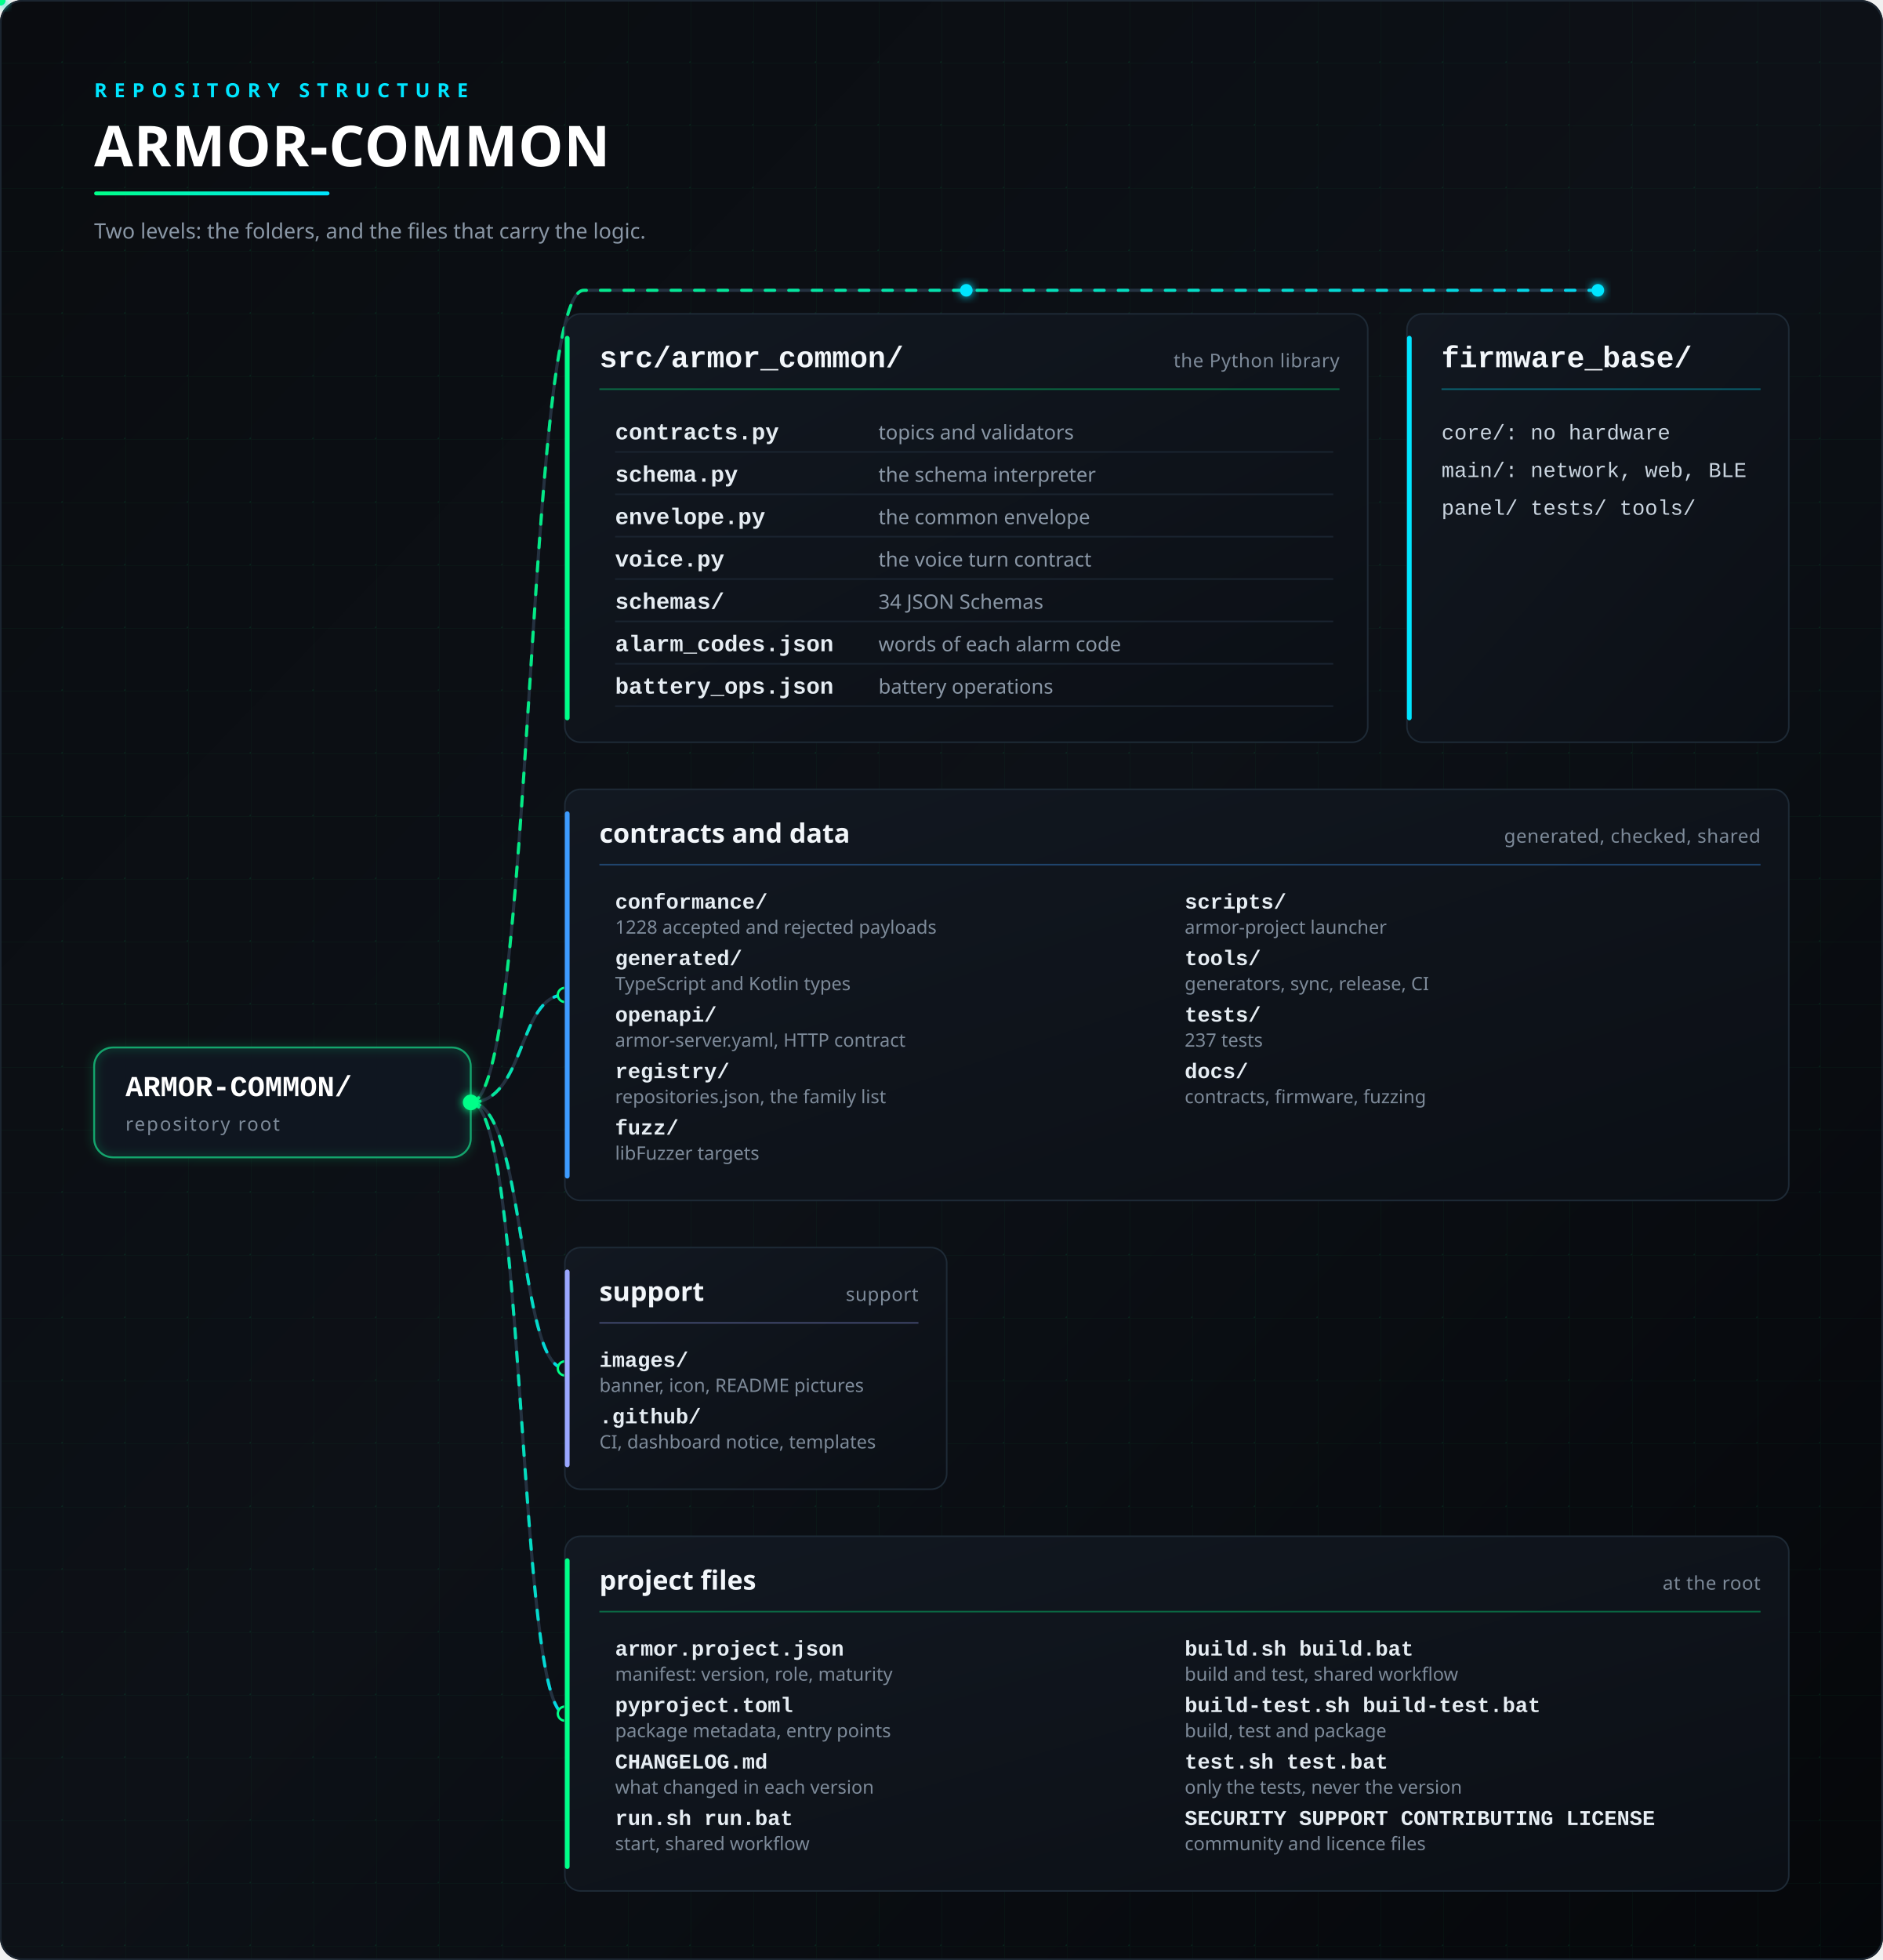
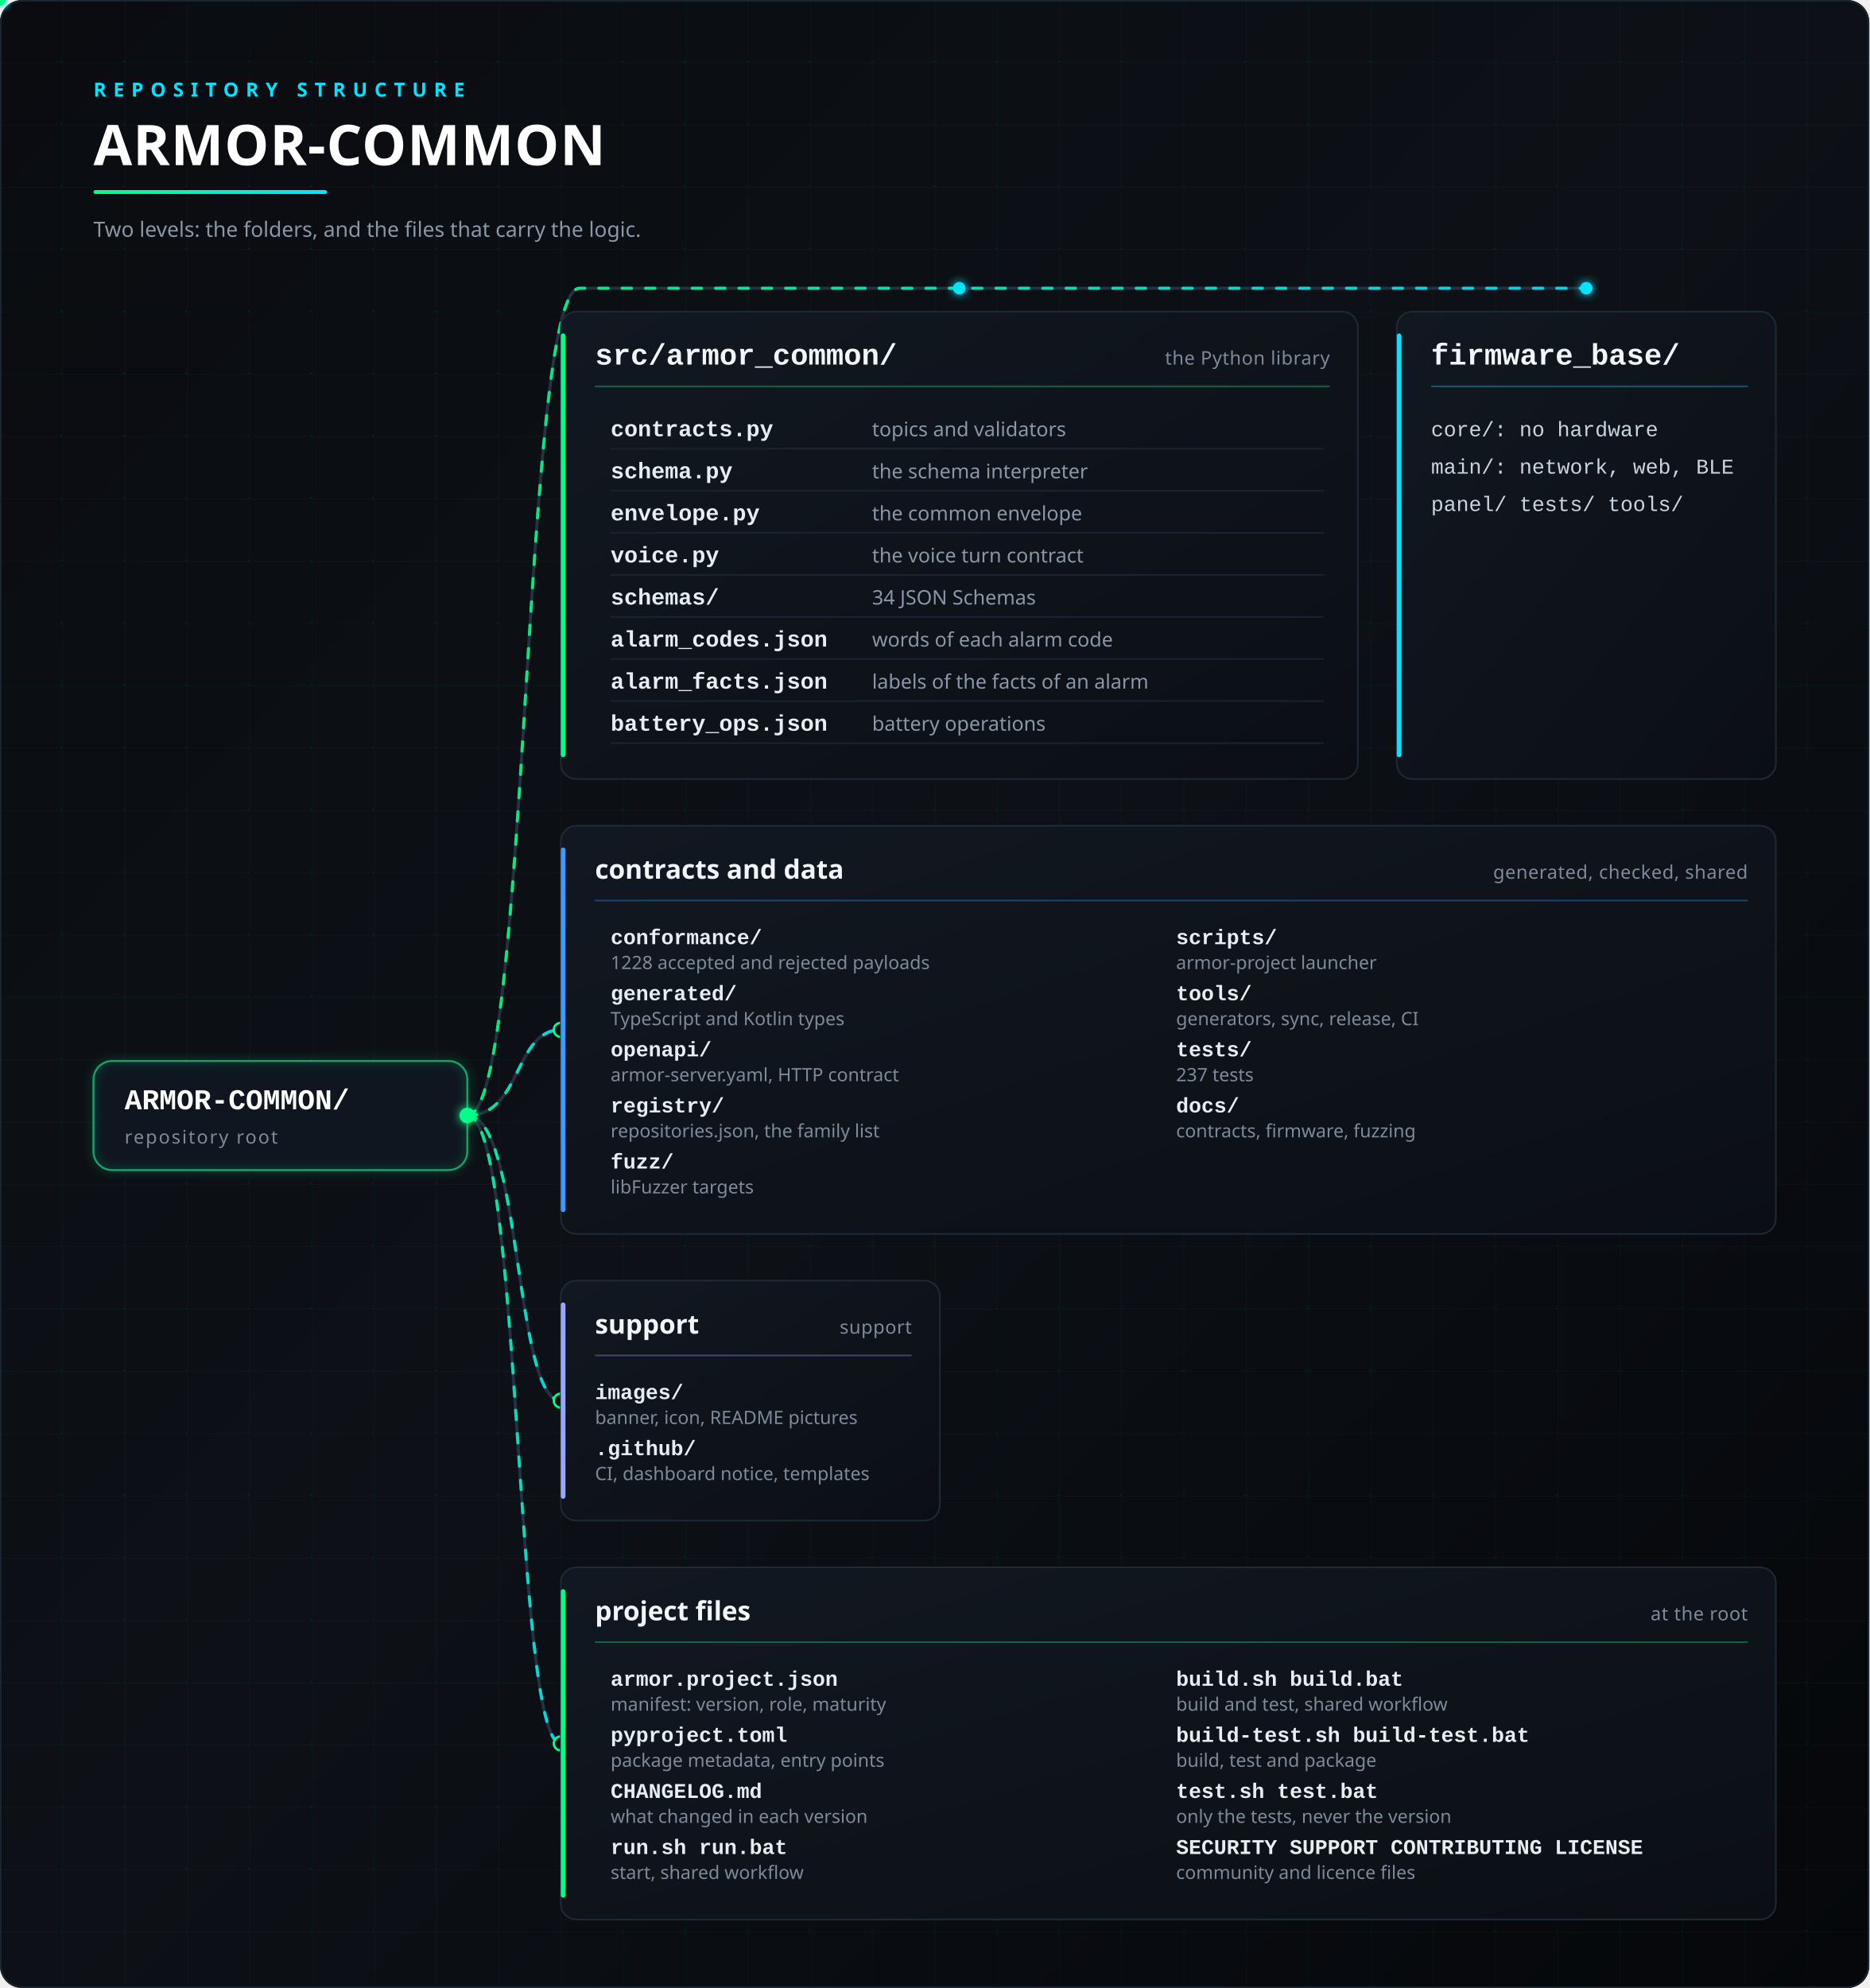
- <svg xmlns="http://www.w3.org/2000/svg" viewBox="0 0 1200 1249" width="100%" role="img" aria-labelledby="t d">
+ <svg xmlns="http://www.w3.org/2000/svg" viewBox="0 0 1200 1276" width="100%" role="img" aria-labelledby="t d">
  <defs>
    <linearGradient id="bg" x1="0" y1="0" x2="1" y2="1">
      <stop offset="0" stop-color="#0A0C10" />
      <stop offset="0.5" stop-color="#0D1117" />
      <stop offset="1" stop-color="#05070A" />
    </linearGradient>
    <linearGradient id="card" x1="0" y1="0" x2="1" y2="1">
      <stop offset="0" stop-color="#121821" />
      <stop offset="1" stop-color="#0B0F15" />
    </linearGradient>
    <linearGradient id="line" x1="0" y1="0" x2="1" y2="0">
      <stop offset="0" stop-color="#00FF88" />
      <stop offset="1" stop-color="#00E5FF" />
    </linearGradient>
    <filter id="glow" x="-50%" y="-50%" width="200%" height="200%">
      <feGaussianBlur stdDeviation="3" result="b" />
      <feMerge>
        <feMergeNode in="b" />
        <feMergeNode in="SourceGraphic" />
      </feMerge>
    </filter>
    <pattern id="grid" width="40" height="40" patternUnits="userSpaceOnUse">
      <path d="M40 0H0V40" fill="none" stroke="#00FF88" stroke-opacity="0.035" />
      <circle cx="40" cy="40" r="1" fill="#00FF88" fill-opacity="0.09" />
    </pattern>
  </defs>
-   <rect width="1200" height="1249" rx="14" fill="url(#bg)" />
-   <rect width="1200" height="1249" rx="14" fill="url(#grid)" />
-   <rect x="0.5" y="0.5" width="1199" height="1248" rx="14" fill="none" stroke="#1B2530" />
+   <rect width="1200" height="1276" rx="14" fill="url(#bg)" />
+   <rect width="1200" height="1276" rx="14" fill="url(#grid)" />
+   <rect x="0.5" y="0.5" width="1199" height="1275" rx="14" fill="none" stroke="#1B2530" />
  <text x="60" y="62" font-family="'Segoe UI','Noto Sans','Noto Sans CJK SC','Microsoft YaHei','Yu Gothic','Helvetica Neue',Helvetica,Arial,sans-serif" font-size="12.5" font-weight="600" fill="#00E5FF" text-anchor="start" letter-spacing="4.5">REPOSITORY STRUCTURE</text>
  <text x="60" y="106" font-family="'Segoe UI','Noto Sans','Noto Sans CJK SC','Microsoft YaHei','Yu Gothic','Helvetica Neue',Helvetica,Arial,sans-serif" font-size="36" font-weight="700" fill="#FFFFFF" text-anchor="start" letter-spacing="0.5">ARMOR-COMMON</text>
  <rect x="60" y="122" width="150" height="2.5" rx="1.25" fill="url(#line)">
    <animate attributeName="width" values="40;150;150" keyTimes="0;0.4;1" dur="3s" repeatCount="indefinite" />
  </rect>
  <text x="60" y="152" font-family="'Segoe UI','Noto Sans','Noto Sans CJK SC','Microsoft YaHei','Yu Gothic','Helvetica Neue',Helvetica,Arial,sans-serif" font-size="13.5" font-weight="400" fill="#8A97A6" text-anchor="start">Two levels: the folders, and the files that carry the logic.</text>
-   <path id="c0" d="M300,702.5 C340,702.5 335,185 372,185 H1018.33" fill="none" stroke="#243140" stroke-width="2" />
-   <path d="M300,702.5 C340,702.5 335,185 372,185 H1018.33" fill="none" stroke="url(#line)" stroke-width="2" stroke-linecap="round" stroke-dasharray="6 9" opacity="0.9">
+   <path id="c0" d="M300,716 C340,716 335,185 372,185 H1018.33" fill="none" stroke="#243140" stroke-width="2" />
+   <path d="M300,716 C340,716 335,185 372,185 H1018.33" fill="none" stroke="url(#line)" stroke-width="2" stroke-linecap="round" stroke-dasharray="6 9" opacity="0.9">
    <animate attributeName="stroke-dashoffset" from="0" to="-30" dur="1.6s" repeatCount="indefinite" />
  </path>
  <path d="M615.833,185 V200" stroke="url(#line)" stroke-width="2" fill="none" />
  <circle cx="615.833" cy="185" r="4" fill="#00E5FF" filter="url(#glow)" />
  <path d="M1018.33,185 V200" stroke="url(#line)" stroke-width="2" fill="none" />
  <circle cx="1018.33" cy="185" r="4" fill="#00E5FF" filter="url(#glow)" />
-   <path id="c1" d="M300,702.5 C335,702.5 330,634 360,634" fill="none" stroke="#243140" stroke-width="2" />
-   <path d="M300,702.5 C335,702.5 330,634 360,634" fill="none" stroke="url(#line)" stroke-width="2" stroke-linecap="round" stroke-dasharray="6 9" opacity="0.9">
+   <path id="c1" d="M300,716 C335,716 330,661 360,661" fill="none" stroke="#243140" stroke-width="2" />
+   <path d="M300,716 C335,716 330,661 360,661" fill="none" stroke="url(#line)" stroke-width="2" stroke-linecap="round" stroke-dasharray="6 9" opacity="0.9">
    <animate attributeName="stroke-dashoffset" from="0" to="-30" dur="1.6s" repeatCount="indefinite" />
  </path>
-   <circle cx="360" cy="634" r="4.5" fill="#0D1117" stroke="#00FF88" stroke-width="1.5" />
-   <path id="c2" d="M300,702.5 C335,702.5 330,872 360,872" fill="none" stroke="#243140" stroke-width="2" />
-   <path d="M300,702.5 C335,702.5 330,872 360,872" fill="none" stroke="url(#line)" stroke-width="2" stroke-linecap="round" stroke-dasharray="6 9" opacity="0.9">
+   <circle cx="360" cy="661" r="4.5" fill="#0D1117" stroke="#00FF88" stroke-width="1.5" />
+   <path id="c2" d="M300,716 C335,716 330,899 360,899" fill="none" stroke="#243140" stroke-width="2" />
+   <path d="M300,716 C335,716 330,899 360,899" fill="none" stroke="url(#line)" stroke-width="2" stroke-linecap="round" stroke-dasharray="6 9" opacity="0.9">
    <animate attributeName="stroke-dashoffset" from="0" to="-30" dur="1.6s" repeatCount="indefinite" />
  </path>
-   <circle cx="360" cy="872" r="4.5" fill="#0D1117" stroke="#00FF88" stroke-width="1.5" />
-   <path id="c3" d="M300,702.5 C335,702.5 330,1092 360,1092" fill="none" stroke="#243140" stroke-width="2" />
-   <path d="M300,702.5 C335,702.5 330,1092 360,1092" fill="none" stroke="url(#line)" stroke-width="2" stroke-linecap="round" stroke-dasharray="6 9" opacity="0.9">
+   <circle cx="360" cy="899" r="4.5" fill="#0D1117" stroke="#00FF88" stroke-width="1.5" />
+   <path id="c3" d="M300,716 C335,716 330,1119 360,1119" fill="none" stroke="#243140" stroke-width="2" />
+   <path d="M300,716 C335,716 330,1119 360,1119" fill="none" stroke="url(#line)" stroke-width="2" stroke-linecap="round" stroke-dasharray="6 9" opacity="0.9">
    <animate attributeName="stroke-dashoffset" from="0" to="-30" dur="1.6s" repeatCount="indefinite" />
  </path>
-   <circle cx="360" cy="1092" r="4.5" fill="#0D1117" stroke="#00FF88" stroke-width="1.5" />
+   <circle cx="360" cy="1119" r="4.5" fill="#0D1117" stroke="#00FF88" stroke-width="1.5" />
  <circle r="3.5" fill="#00FF88" filter="url(#glow)">
    <animateMotion dur="3.4s" repeatCount="indefinite">
      <mpath href="#c0" />
    </animateMotion>
  </circle>
  <circle r="3.5" fill="#00E5FF" filter="url(#glow)">
    <animateMotion dur="4.2s" repeatCount="indefinite">
      <mpath href="#c1" />
    </animateMotion>
  </circle>
  <circle r="3.5" fill="#3D9BFF" filter="url(#glow)">
    <animateMotion dur="5.0s" repeatCount="indefinite">
      <mpath href="#c2" />
    </animateMotion>
  </circle>
  <circle r="3.5" fill="#00FF88" filter="url(#glow)">
    <animateMotion dur="5.8s" repeatCount="indefinite">
      <mpath href="#c3" />
    </animateMotion>
  </circle>
-   <rect x="60" y="667.5" width="240" height="70" rx="12" fill="#0F1620" stroke="#2A3A4C" stroke-width="1.2" />
-   <rect x="60" y="667.5" width="240" height="70" rx="12" fill="none" stroke="#00FF88" stroke-opacity="0.5" stroke-width="1.2" filter="url(#glow)">
+   <rect x="60" y="681" width="240" height="70" rx="12" fill="#0F1620" stroke="#2A3A4C" stroke-width="1.2" />
+   <rect x="60" y="681" width="240" height="70" rx="12" fill="none" stroke="#00FF88" stroke-opacity="0.5" stroke-width="1.2" filter="url(#glow)">
    <animate attributeName="stroke-opacity" values="0.15;0.6;0.15" dur="3.6s" repeatCount="indefinite" />
  </rect>
-   <text x="80" y="698.5" font-family="'JetBrains Mono','Cascadia Code','SFMono-Regular',Consolas,'Liberation Mono',monospace" font-size="18.5" font-weight="700" fill="#FFFFFF" text-anchor="start">ARMOR-COMMON/</text>
-   <text x="80" y="720.5" font-family="'Segoe UI','Noto Sans','Noto Sans CJK SC','Microsoft YaHei','Yu Gothic','Helvetica Neue',Helvetica,Arial,sans-serif" font-size="12" font-weight="400" fill="#7D8A99" text-anchor="start" letter-spacing="1">repository root</text>
-   <circle cx="300" cy="702.5" r="5" fill="#00FF88" filter="url(#glow)" />
-   <rect x="360" y="200" width="511.667" height="273" rx="10" fill="url(#card)" stroke="#1E2A36" stroke-width="1" />
-   <rect x="360" y="214" width="3" height="245" rx="1.5" fill="#00FF88">
+   <text x="80" y="712" font-family="'JetBrains Mono','Cascadia Code','SFMono-Regular',Consolas,'Liberation Mono',monospace" font-size="18.5" font-weight="700" fill="#FFFFFF" text-anchor="start">ARMOR-COMMON/</text>
+   <text x="80" y="734" font-family="'Segoe UI','Noto Sans','Noto Sans CJK SC','Microsoft YaHei','Yu Gothic','Helvetica Neue',Helvetica,Arial,sans-serif" font-size="12" font-weight="400" fill="#7D8A99" text-anchor="start" letter-spacing="1">repository root</text>
+   <circle cx="300" cy="716" r="5" fill="#00FF88" filter="url(#glow)" />
+   <rect x="360" y="200" width="511.667" height="300" rx="10" fill="url(#card)" stroke="#1E2A36" stroke-width="1" />
+   <rect x="360" y="214" width="3" height="272" rx="1.5" fill="#00FF88">
    <animate attributeName="opacity" values="0.55;1;0.55" dur="4s" begin="0s" repeatCount="indefinite" />
  </rect>
  <text x="382" y="234" font-family="'JetBrains Mono','Cascadia Code','SFMono-Regular',Consolas,'Liberation Mono',monospace" font-size="19" font-weight="700" fill="#F2F6FA" text-anchor="start">src/armor_common/</text>
  <text x="853.667" y="234" font-family="'Segoe UI','Noto Sans','Noto Sans CJK SC','Microsoft YaHei','Yu Gothic','Helvetica Neue',Helvetica,Arial,sans-serif" font-size="12" font-weight="400" fill="#7D8A99" text-anchor="end" letter-spacing="0.3">the Python library</text>
  <line x1="382" y1="248" x2="853.667" y2="248" stroke="#00FF88" stroke-opacity="0.35" stroke-width="1" />
  <text x="392" y="280" font-family="'JetBrains Mono','Cascadia Code','SFMono-Regular',Consolas,'Liberation Mono',monospace" font-size="14.5" font-weight="600" fill="#E6EDF3" text-anchor="start">contracts.py</text>
  <text x="559.84" y="280" font-family="'Segoe UI','Noto Sans','Noto Sans CJK SC','Microsoft YaHei','Yu Gothic','Helvetica Neue',Helvetica,Arial,sans-serif" font-size="12.8" font-weight="400" fill="#8A97A6" text-anchor="start">topics and validators</text>
  <line x1="392" y1="288" x2="849.667" y2="288" stroke="#1A2430" stroke-width="1" />
  <text x="392" y="307" font-family="'JetBrains Mono','Cascadia Code','SFMono-Regular',Consolas,'Liberation Mono',monospace" font-size="14.5" font-weight="600" fill="#E6EDF3" text-anchor="start">schema.py</text>
  <text x="559.84" y="307" font-family="'Segoe UI','Noto Sans','Noto Sans CJK SC','Microsoft YaHei','Yu Gothic','Helvetica Neue',Helvetica,Arial,sans-serif" font-size="12.8" font-weight="400" fill="#8A97A6" text-anchor="start">the schema interpreter</text>
  <line x1="392" y1="315" x2="849.667" y2="315" stroke="#1A2430" stroke-width="1" />
  <text x="392" y="334" font-family="'JetBrains Mono','Cascadia Code','SFMono-Regular',Consolas,'Liberation Mono',monospace" font-size="14.5" font-weight="600" fill="#E6EDF3" text-anchor="start">envelope.py</text>
  <text x="559.84" y="334" font-family="'Segoe UI','Noto Sans','Noto Sans CJK SC','Microsoft YaHei','Yu Gothic','Helvetica Neue',Helvetica,Arial,sans-serif" font-size="12.8" font-weight="400" fill="#8A97A6" text-anchor="start">the common envelope</text>
  <line x1="392" y1="342" x2="849.667" y2="342" stroke="#1A2430" stroke-width="1" />
  <text x="392" y="361" font-family="'JetBrains Mono','Cascadia Code','SFMono-Regular',Consolas,'Liberation Mono',monospace" font-size="14.5" font-weight="600" fill="#E6EDF3" text-anchor="start">voice.py</text>
  <text x="559.84" y="361" font-family="'Segoe UI','Noto Sans','Noto Sans CJK SC','Microsoft YaHei','Yu Gothic','Helvetica Neue',Helvetica,Arial,sans-serif" font-size="12.8" font-weight="400" fill="#8A97A6" text-anchor="start">the voice turn contract</text>
  <line x1="392" y1="369" x2="849.667" y2="369" stroke="#1A2430" stroke-width="1" />
  <text x="392" y="388" font-family="'JetBrains Mono','Cascadia Code','SFMono-Regular',Consolas,'Liberation Mono',monospace" font-size="14.5" font-weight="600" fill="#E6EDF3" text-anchor="start">schemas/</text>
  <text x="559.84" y="388" font-family="'Segoe UI','Noto Sans','Noto Sans CJK SC','Microsoft YaHei','Yu Gothic','Helvetica Neue',Helvetica,Arial,sans-serif" font-size="12.8" font-weight="400" fill="#8A97A6" text-anchor="start">34 JSON Schemas</text>
  <line x1="392" y1="396" x2="849.667" y2="396" stroke="#1A2430" stroke-width="1" />
  <text x="392" y="415" font-family="'JetBrains Mono','Cascadia Code','SFMono-Regular',Consolas,'Liberation Mono',monospace" font-size="14.5" font-weight="600" fill="#E6EDF3" text-anchor="start">alarm_codes.json</text>
  <text x="559.84" y="415" font-family="'Segoe UI','Noto Sans','Noto Sans CJK SC','Microsoft YaHei','Yu Gothic','Helvetica Neue',Helvetica,Arial,sans-serif" font-size="12.8" font-weight="400" fill="#8A97A6" text-anchor="start">words of each alarm code</text>
  <line x1="392" y1="423" x2="849.667" y2="423" stroke="#1A2430" stroke-width="1" />
-   <text x="392" y="442" font-family="'JetBrains Mono','Cascadia Code','SFMono-Regular',Consolas,'Liberation Mono',monospace" font-size="14.5" font-weight="600" fill="#E6EDF3" text-anchor="start">battery_ops.json</text>
-   <text x="559.84" y="442" font-family="'Segoe UI','Noto Sans','Noto Sans CJK SC','Microsoft YaHei','Yu Gothic','Helvetica Neue',Helvetica,Arial,sans-serif" font-size="12.8" font-weight="400" fill="#8A97A6" text-anchor="start">battery operations</text>
+   <text x="392" y="442" font-family="'JetBrains Mono','Cascadia Code','SFMono-Regular',Consolas,'Liberation Mono',monospace" font-size="14.5" font-weight="600" fill="#E6EDF3" text-anchor="start">alarm_facts.json</text>
+   <text x="559.84" y="442" font-family="'Segoe UI','Noto Sans','Noto Sans CJK SC','Microsoft YaHei','Yu Gothic','Helvetica Neue',Helvetica,Arial,sans-serif" font-size="12.8" font-weight="400" fill="#8A97A6" text-anchor="start">labels of the facts of an alarm</text>
  <line x1="392" y1="450" x2="849.667" y2="450" stroke="#1A2430" stroke-width="1" />
-   <rect x="896.667" y="200" width="243.333" height="273" rx="10" fill="url(#card)" stroke="#1E2A36" stroke-width="1" />
-   <rect x="896.667" y="214" width="3" height="245" rx="1.5" fill="#00E5FF">
+   <text x="392" y="469" font-family="'JetBrains Mono','Cascadia Code','SFMono-Regular',Consolas,'Liberation Mono',monospace" font-size="14.5" font-weight="600" fill="#E6EDF3" text-anchor="start">battery_ops.json</text>
+   <text x="559.84" y="469" font-family="'Segoe UI','Noto Sans','Noto Sans CJK SC','Microsoft YaHei','Yu Gothic','Helvetica Neue',Helvetica,Arial,sans-serif" font-size="12.8" font-weight="400" fill="#8A97A6" text-anchor="start">battery operations</text>
+   <line x1="392" y1="477" x2="849.667" y2="477" stroke="#1A2430" stroke-width="1" />
+   <rect x="896.667" y="200" width="243.333" height="300" rx="10" fill="url(#card)" stroke="#1E2A36" stroke-width="1" />
+   <rect x="896.667" y="214" width="3" height="272" rx="1.5" fill="#00E5FF">
    <animate attributeName="opacity" values="0.55;1;0.55" dur="4s" begin="0.6s" repeatCount="indefinite" />
  </rect>
  <text x="918.667" y="234" font-family="'JetBrains Mono','Cascadia Code','SFMono-Regular',Consolas,'Liberation Mono',monospace" font-size="19" font-weight="700" fill="#F2F6FA" text-anchor="start">firmware_base/</text>
  <line x1="918.667" y1="248" x2="1122" y2="248" stroke="#00E5FF" stroke-opacity="0.35" stroke-width="1" />
  <text x="918.667" y="280" font-family="'JetBrains Mono','Cascadia Code','SFMono-Regular',Consolas,'Liberation Mono',monospace" font-size="13.5" font-weight="400" fill="#C9D4DF" text-anchor="start">core/: no hardware</text>
  <text x="918.667" y="304" font-family="'JetBrains Mono','Cascadia Code','SFMono-Regular',Consolas,'Liberation Mono',monospace" font-size="13.5" font-weight="400" fill="#C9D4DF" text-anchor="start">main/: network, web, BLE</text>
  <text x="918.667" y="328" font-family="'JetBrains Mono','Cascadia Code','SFMono-Regular',Consolas,'Liberation Mono',monospace" font-size="13.5" font-weight="400" fill="#C9D4DF" text-anchor="start">panel/  tests/  tools/</text>
-   <rect x="360" y="503" width="780" height="262" rx="10" fill="url(#card)" stroke="#1E2A36" stroke-width="1" />
-   <rect x="360" y="517" width="3" height="234" rx="1.5" fill="#3D9BFF">
+   <rect x="360" y="530" width="780" height="262" rx="10" fill="url(#card)" stroke="#1E2A36" stroke-width="1" />
+   <rect x="360" y="544" width="3" height="234" rx="1.5" fill="#3D9BFF">
    <animate attributeName="opacity" values="0.55;1;0.55" dur="4s" begin="1.2s" repeatCount="indefinite" />
  </rect>
-   <text x="382" y="537" font-family="'Segoe UI','Noto Sans','Noto Sans CJK SC','Microsoft YaHei','Yu Gothic','Helvetica Neue',Helvetica,Arial,sans-serif" font-size="17" font-weight="700" fill="#F2F6FA" text-anchor="start">contracts and data</text>
-   <text x="1122" y="537" font-family="'Segoe UI','Noto Sans','Noto Sans CJK SC','Microsoft YaHei','Yu Gothic','Helvetica Neue',Helvetica,Arial,sans-serif" font-size="12" font-weight="400" fill="#7D8A99" text-anchor="end" letter-spacing="0.3">generated, checked, shared</text>
-   <line x1="382" y1="551" x2="1122" y2="551" stroke="#3D9BFF" stroke-opacity="0.35" stroke-width="1" />
-   <text x="392" y="579" font-family="'JetBrains Mono','Cascadia Code','SFMono-Regular',Consolas,'Liberation Mono',monospace" font-size="13.5" font-weight="600" fill="#E6EDF3" text-anchor="start">conformance/</text>
-   <text x="392" y="595" font-family="'Segoe UI','Noto Sans','Noto Sans CJK SC','Microsoft YaHei','Yu Gothic','Helvetica Neue',Helvetica,Arial,sans-serif" font-size="11.8" font-weight="400" fill="#7D8A99" text-anchor="start">1228 accepted and rejected payloads</text>
-   <text x="392" y="615" font-family="'JetBrains Mono','Cascadia Code','SFMono-Regular',Consolas,'Liberation Mono',monospace" font-size="13.5" font-weight="600" fill="#E6EDF3" text-anchor="start">generated/</text>
-   <text x="392" y="631" font-family="'Segoe UI','Noto Sans','Noto Sans CJK SC','Microsoft YaHei','Yu Gothic','Helvetica Neue',Helvetica,Arial,sans-serif" font-size="11.8" font-weight="400" fill="#7D8A99" text-anchor="start">TypeScript and Kotlin types</text>
-   <text x="392" y="651" font-family="'JetBrains Mono','Cascadia Code','SFMono-Regular',Consolas,'Liberation Mono',monospace" font-size="13.5" font-weight="600" fill="#E6EDF3" text-anchor="start">openapi/</text>
-   <text x="392" y="667" font-family="'Segoe UI','Noto Sans','Noto Sans CJK SC','Microsoft YaHei','Yu Gothic','Helvetica Neue',Helvetica,Arial,sans-serif" font-size="11.8" font-weight="400" fill="#7D8A99" text-anchor="start">armor-server.yaml, HTTP contract</text>
-   <text x="392" y="687" font-family="'JetBrains Mono','Cascadia Code','SFMono-Regular',Consolas,'Liberation Mono',monospace" font-size="13.5" font-weight="600" fill="#E6EDF3" text-anchor="start">registry/</text>
-   <text x="392" y="703" font-family="'Segoe UI','Noto Sans','Noto Sans CJK SC','Microsoft YaHei','Yu Gothic','Helvetica Neue',Helvetica,Arial,sans-serif" font-size="11.8" font-weight="400" fill="#7D8A99" text-anchor="start">repositories.json, the family list</text>
-   <text x="392" y="723" font-family="'JetBrains Mono','Cascadia Code','SFMono-Regular',Consolas,'Liberation Mono',monospace" font-size="13.5" font-weight="600" fill="#E6EDF3" text-anchor="start">fuzz/</text>
-   <text x="392" y="739" font-family="'Segoe UI','Noto Sans','Noto Sans CJK SC','Microsoft YaHei','Yu Gothic','Helvetica Neue',Helvetica,Arial,sans-serif" font-size="11.8" font-weight="400" fill="#7D8A99" text-anchor="start">libFuzzer targets</text>
-   <text x="755" y="579" font-family="'JetBrains Mono','Cascadia Code','SFMono-Regular',Consolas,'Liberation Mono',monospace" font-size="13.5" font-weight="600" fill="#E6EDF3" text-anchor="start">scripts/</text>
-   <text x="755" y="595" font-family="'Segoe UI','Noto Sans','Noto Sans CJK SC','Microsoft YaHei','Yu Gothic','Helvetica Neue',Helvetica,Arial,sans-serif" font-size="11.8" font-weight="400" fill="#7D8A99" text-anchor="start">armor-project launcher</text>
-   <text x="755" y="615" font-family="'JetBrains Mono','Cascadia Code','SFMono-Regular',Consolas,'Liberation Mono',monospace" font-size="13.5" font-weight="600" fill="#E6EDF3" text-anchor="start">tools/</text>
-   <text x="755" y="631" font-family="'Segoe UI','Noto Sans','Noto Sans CJK SC','Microsoft YaHei','Yu Gothic','Helvetica Neue',Helvetica,Arial,sans-serif" font-size="11.8" font-weight="400" fill="#7D8A99" text-anchor="start">generators, sync, release, CI</text>
-   <text x="755" y="651" font-family="'JetBrains Mono','Cascadia Code','SFMono-Regular',Consolas,'Liberation Mono',monospace" font-size="13.5" font-weight="600" fill="#E6EDF3" text-anchor="start">tests/</text>
-   <text x="755" y="667" font-family="'Segoe UI','Noto Sans','Noto Sans CJK SC','Microsoft YaHei','Yu Gothic','Helvetica Neue',Helvetica,Arial,sans-serif" font-size="11.8" font-weight="400" fill="#7D8A99" text-anchor="start">237 tests</text>
-   <text x="755" y="687" font-family="'JetBrains Mono','Cascadia Code','SFMono-Regular',Consolas,'Liberation Mono',monospace" font-size="13.5" font-weight="600" fill="#E6EDF3" text-anchor="start">docs/</text>
-   <text x="755" y="703" font-family="'Segoe UI','Noto Sans','Noto Sans CJK SC','Microsoft YaHei','Yu Gothic','Helvetica Neue',Helvetica,Arial,sans-serif" font-size="11.8" font-weight="400" fill="#7D8A99" text-anchor="start">contracts, firmware, fuzzing</text>
-   <rect x="360" y="795" width="243.333" height="154" rx="10" fill="url(#card)" stroke="#1E2A36" stroke-width="1" />
-   <rect x="360" y="809" width="3" height="126" rx="1.5" fill="#9AA7FF">
+   <text x="382" y="564" font-family="'Segoe UI','Noto Sans','Noto Sans CJK SC','Microsoft YaHei','Yu Gothic','Helvetica Neue',Helvetica,Arial,sans-serif" font-size="17" font-weight="700" fill="#F2F6FA" text-anchor="start">contracts and data</text>
+   <text x="1122" y="564" font-family="'Segoe UI','Noto Sans','Noto Sans CJK SC','Microsoft YaHei','Yu Gothic','Helvetica Neue',Helvetica,Arial,sans-serif" font-size="12" font-weight="400" fill="#7D8A99" text-anchor="end" letter-spacing="0.3">generated, checked, shared</text>
+   <line x1="382" y1="578" x2="1122" y2="578" stroke="#3D9BFF" stroke-opacity="0.35" stroke-width="1" />
+   <text x="392" y="606" font-family="'JetBrains Mono','Cascadia Code','SFMono-Regular',Consolas,'Liberation Mono',monospace" font-size="13.5" font-weight="600" fill="#E6EDF3" text-anchor="start">conformance/</text>
+   <text x="392" y="622" font-family="'Segoe UI','Noto Sans','Noto Sans CJK SC','Microsoft YaHei','Yu Gothic','Helvetica Neue',Helvetica,Arial,sans-serif" font-size="11.8" font-weight="400" fill="#7D8A99" text-anchor="start">1228 accepted and rejected payloads</text>
+   <text x="392" y="642" font-family="'JetBrains Mono','Cascadia Code','SFMono-Regular',Consolas,'Liberation Mono',monospace" font-size="13.5" font-weight="600" fill="#E6EDF3" text-anchor="start">generated/</text>
+   <text x="392" y="658" font-family="'Segoe UI','Noto Sans','Noto Sans CJK SC','Microsoft YaHei','Yu Gothic','Helvetica Neue',Helvetica,Arial,sans-serif" font-size="11.8" font-weight="400" fill="#7D8A99" text-anchor="start">TypeScript and Kotlin types</text>
+   <text x="392" y="678" font-family="'JetBrains Mono','Cascadia Code','SFMono-Regular',Consolas,'Liberation Mono',monospace" font-size="13.5" font-weight="600" fill="#E6EDF3" text-anchor="start">openapi/</text>
+   <text x="392" y="694" font-family="'Segoe UI','Noto Sans','Noto Sans CJK SC','Microsoft YaHei','Yu Gothic','Helvetica Neue',Helvetica,Arial,sans-serif" font-size="11.8" font-weight="400" fill="#7D8A99" text-anchor="start">armor-server.yaml, HTTP contract</text>
+   <text x="392" y="714" font-family="'JetBrains Mono','Cascadia Code','SFMono-Regular',Consolas,'Liberation Mono',monospace" font-size="13.5" font-weight="600" fill="#E6EDF3" text-anchor="start">registry/</text>
+   <text x="392" y="730" font-family="'Segoe UI','Noto Sans','Noto Sans CJK SC','Microsoft YaHei','Yu Gothic','Helvetica Neue',Helvetica,Arial,sans-serif" font-size="11.8" font-weight="400" fill="#7D8A99" text-anchor="start">repositories.json, the family list</text>
+   <text x="392" y="750" font-family="'JetBrains Mono','Cascadia Code','SFMono-Regular',Consolas,'Liberation Mono',monospace" font-size="13.5" font-weight="600" fill="#E6EDF3" text-anchor="start">fuzz/</text>
+   <text x="392" y="766" font-family="'Segoe UI','Noto Sans','Noto Sans CJK SC','Microsoft YaHei','Yu Gothic','Helvetica Neue',Helvetica,Arial,sans-serif" font-size="11.8" font-weight="400" fill="#7D8A99" text-anchor="start">libFuzzer targets</text>
+   <text x="755" y="606" font-family="'JetBrains Mono','Cascadia Code','SFMono-Regular',Consolas,'Liberation Mono',monospace" font-size="13.5" font-weight="600" fill="#E6EDF3" text-anchor="start">scripts/</text>
+   <text x="755" y="622" font-family="'Segoe UI','Noto Sans','Noto Sans CJK SC','Microsoft YaHei','Yu Gothic','Helvetica Neue',Helvetica,Arial,sans-serif" font-size="11.8" font-weight="400" fill="#7D8A99" text-anchor="start">armor-project launcher</text>
+   <text x="755" y="642" font-family="'JetBrains Mono','Cascadia Code','SFMono-Regular',Consolas,'Liberation Mono',monospace" font-size="13.5" font-weight="600" fill="#E6EDF3" text-anchor="start">tools/</text>
+   <text x="755" y="658" font-family="'Segoe UI','Noto Sans','Noto Sans CJK SC','Microsoft YaHei','Yu Gothic','Helvetica Neue',Helvetica,Arial,sans-serif" font-size="11.8" font-weight="400" fill="#7D8A99" text-anchor="start">generators, sync, release, CI</text>
+   <text x="755" y="678" font-family="'JetBrains Mono','Cascadia Code','SFMono-Regular',Consolas,'Liberation Mono',monospace" font-size="13.5" font-weight="600" fill="#E6EDF3" text-anchor="start">tests/</text>
+   <text x="755" y="694" font-family="'Segoe UI','Noto Sans','Noto Sans CJK SC','Microsoft YaHei','Yu Gothic','Helvetica Neue',Helvetica,Arial,sans-serif" font-size="11.8" font-weight="400" fill="#7D8A99" text-anchor="start">237 tests</text>
+   <text x="755" y="714" font-family="'JetBrains Mono','Cascadia Code','SFMono-Regular',Consolas,'Liberation Mono',monospace" font-size="13.5" font-weight="600" fill="#E6EDF3" text-anchor="start">docs/</text>
+   <text x="755" y="730" font-family="'Segoe UI','Noto Sans','Noto Sans CJK SC','Microsoft YaHei','Yu Gothic','Helvetica Neue',Helvetica,Arial,sans-serif" font-size="11.8" font-weight="400" fill="#7D8A99" text-anchor="start">contracts, firmware, fuzzing</text>
+   <rect x="360" y="822" width="243.333" height="154" rx="10" fill="url(#card)" stroke="#1E2A36" stroke-width="1" />
+   <rect x="360" y="836" width="3" height="126" rx="1.5" fill="#9AA7FF">
    <animate attributeName="opacity" values="0.55;1;0.55" dur="4s" begin="1.8s" repeatCount="indefinite" />
  </rect>
-   <text x="382" y="829" font-family="'Segoe UI','Noto Sans','Noto Sans CJK SC','Microsoft YaHei','Yu Gothic','Helvetica Neue',Helvetica,Arial,sans-serif" font-size="17" font-weight="700" fill="#F2F6FA" text-anchor="start">support</text>
-   <text x="585.333" y="829" font-family="'Segoe UI','Noto Sans','Noto Sans CJK SC','Microsoft YaHei','Yu Gothic','Helvetica Neue',Helvetica,Arial,sans-serif" font-size="12" font-weight="400" fill="#7D8A99" text-anchor="end" letter-spacing="0.3">support</text>
-   <line x1="382" y1="843" x2="585.333" y2="843" stroke="#9AA7FF" stroke-opacity="0.35" stroke-width="1" />
-   <text x="382" y="871" font-family="'JetBrains Mono','Cascadia Code','SFMono-Regular',Consolas,'Liberation Mono',monospace" font-size="13.5" font-weight="600" fill="#E6EDF3" text-anchor="start">images/</text>
-   <text x="382" y="887" font-family="'Segoe UI','Noto Sans','Noto Sans CJK SC','Microsoft YaHei','Yu Gothic','Helvetica Neue',Helvetica,Arial,sans-serif" font-size="11.8" font-weight="400" fill="#7D8A99" text-anchor="start">banner, icon, README pictures</text>
-   <text x="382" y="907" font-family="'JetBrains Mono','Cascadia Code','SFMono-Regular',Consolas,'Liberation Mono',monospace" font-size="13.5" font-weight="600" fill="#E6EDF3" text-anchor="start">.github/</text>
-   <text x="382" y="923" font-family="'Segoe UI','Noto Sans','Noto Sans CJK SC','Microsoft YaHei','Yu Gothic','Helvetica Neue',Helvetica,Arial,sans-serif" font-size="11.8" font-weight="400" fill="#7D8A99" text-anchor="start">CI, dashboard notice, templates</text>
-   <rect x="360" y="979" width="780" height="226" rx="10" fill="url(#card)" stroke="#1E2A36" stroke-width="1" />
-   <rect x="360" y="993" width="3" height="198" rx="1.5" fill="#00FF88">
+   <text x="382" y="856" font-family="'Segoe UI','Noto Sans','Noto Sans CJK SC','Microsoft YaHei','Yu Gothic','Helvetica Neue',Helvetica,Arial,sans-serif" font-size="17" font-weight="700" fill="#F2F6FA" text-anchor="start">support</text>
+   <text x="585.333" y="856" font-family="'Segoe UI','Noto Sans','Noto Sans CJK SC','Microsoft YaHei','Yu Gothic','Helvetica Neue',Helvetica,Arial,sans-serif" font-size="12" font-weight="400" fill="#7D8A99" text-anchor="end" letter-spacing="0.3">support</text>
+   <line x1="382" y1="870" x2="585.333" y2="870" stroke="#9AA7FF" stroke-opacity="0.35" stroke-width="1" />
+   <text x="382" y="898" font-family="'JetBrains Mono','Cascadia Code','SFMono-Regular',Consolas,'Liberation Mono',monospace" font-size="13.5" font-weight="600" fill="#E6EDF3" text-anchor="start">images/</text>
+   <text x="382" y="914" font-family="'Segoe UI','Noto Sans','Noto Sans CJK SC','Microsoft YaHei','Yu Gothic','Helvetica Neue',Helvetica,Arial,sans-serif" font-size="11.8" font-weight="400" fill="#7D8A99" text-anchor="start">banner, icon, README pictures</text>
+   <text x="382" y="934" font-family="'JetBrains Mono','Cascadia Code','SFMono-Regular',Consolas,'Liberation Mono',monospace" font-size="13.5" font-weight="600" fill="#E6EDF3" text-anchor="start">.github/</text>
+   <text x="382" y="950" font-family="'Segoe UI','Noto Sans','Noto Sans CJK SC','Microsoft YaHei','Yu Gothic','Helvetica Neue',Helvetica,Arial,sans-serif" font-size="11.8" font-weight="400" fill="#7D8A99" text-anchor="start">CI, dashboard notice, templates</text>
+   <rect x="360" y="1006" width="780" height="226" rx="10" fill="url(#card)" stroke="#1E2A36" stroke-width="1" />
+   <rect x="360" y="1020" width="3" height="198" rx="1.5" fill="#00FF88">
    <animate attributeName="opacity" values="0.55;1;0.55" dur="4s" begin="2.4s" repeatCount="indefinite" />
  </rect>
-   <text x="382" y="1013" font-family="'Segoe UI','Noto Sans','Noto Sans CJK SC','Microsoft YaHei','Yu Gothic','Helvetica Neue',Helvetica,Arial,sans-serif" font-size="17" font-weight="700" fill="#F2F6FA" text-anchor="start">project files</text>
-   <text x="1122" y="1013" font-family="'Segoe UI','Noto Sans','Noto Sans CJK SC','Microsoft YaHei','Yu Gothic','Helvetica Neue',Helvetica,Arial,sans-serif" font-size="12" font-weight="400" fill="#7D8A99" text-anchor="end" letter-spacing="0.3">at the root</text>
-   <line x1="382" y1="1027" x2="1122" y2="1027" stroke="#00FF88" stroke-opacity="0.35" stroke-width="1" />
-   <text x="392" y="1055" font-family="'JetBrains Mono','Cascadia Code','SFMono-Regular',Consolas,'Liberation Mono',monospace" font-size="13.5" font-weight="600" fill="#E6EDF3" text-anchor="start">armor.project.json</text>
-   <text x="392" y="1071" font-family="'Segoe UI','Noto Sans','Noto Sans CJK SC','Microsoft YaHei','Yu Gothic','Helvetica Neue',Helvetica,Arial,sans-serif" font-size="11.8" font-weight="400" fill="#7D8A99" text-anchor="start">manifest: version, role, maturity</text>
-   <text x="392" y="1091" font-family="'JetBrains Mono','Cascadia Code','SFMono-Regular',Consolas,'Liberation Mono',monospace" font-size="13.5" font-weight="600" fill="#E6EDF3" text-anchor="start">pyproject.toml</text>
-   <text x="392" y="1107" font-family="'Segoe UI','Noto Sans','Noto Sans CJK SC','Microsoft YaHei','Yu Gothic','Helvetica Neue',Helvetica,Arial,sans-serif" font-size="11.8" font-weight="400" fill="#7D8A99" text-anchor="start">package metadata, entry points</text>
-   <text x="392" y="1127" font-family="'JetBrains Mono','Cascadia Code','SFMono-Regular',Consolas,'Liberation Mono',monospace" font-size="13.5" font-weight="600" fill="#E6EDF3" text-anchor="start">CHANGELOG.md</text>
-   <text x="392" y="1143" font-family="'Segoe UI','Noto Sans','Noto Sans CJK SC','Microsoft YaHei','Yu Gothic','Helvetica Neue',Helvetica,Arial,sans-serif" font-size="11.8" font-weight="400" fill="#7D8A99" text-anchor="start">what changed in each version</text>
-   <text x="392" y="1163" font-family="'JetBrains Mono','Cascadia Code','SFMono-Regular',Consolas,'Liberation Mono',monospace" font-size="13.5" font-weight="600" fill="#E6EDF3" text-anchor="start">run.sh  run.bat</text>
-   <text x="392" y="1179" font-family="'Segoe UI','Noto Sans','Noto Sans CJK SC','Microsoft YaHei','Yu Gothic','Helvetica Neue',Helvetica,Arial,sans-serif" font-size="11.8" font-weight="400" fill="#7D8A99" text-anchor="start">start, shared workflow</text>
-   <text x="755" y="1055" font-family="'JetBrains Mono','Cascadia Code','SFMono-Regular',Consolas,'Liberation Mono',monospace" font-size="13.5" font-weight="600" fill="#E6EDF3" text-anchor="start">build.sh  build.bat</text>
-   <text x="755" y="1071" font-family="'Segoe UI','Noto Sans','Noto Sans CJK SC','Microsoft YaHei','Yu Gothic','Helvetica Neue',Helvetica,Arial,sans-serif" font-size="11.8" font-weight="400" fill="#7D8A99" text-anchor="start">build and test, shared workflow</text>
-   <text x="755" y="1091" font-family="'JetBrains Mono','Cascadia Code','SFMono-Regular',Consolas,'Liberation Mono',monospace" font-size="13.5" font-weight="600" fill="#E6EDF3" text-anchor="start">build-test.sh  build-test.bat</text>
-   <text x="755" y="1107" font-family="'Segoe UI','Noto Sans','Noto Sans CJK SC','Microsoft YaHei','Yu Gothic','Helvetica Neue',Helvetica,Arial,sans-serif" font-size="11.8" font-weight="400" fill="#7D8A99" text-anchor="start">build, test and package</text>
-   <text x="755" y="1127" font-family="'JetBrains Mono','Cascadia Code','SFMono-Regular',Consolas,'Liberation Mono',monospace" font-size="13.5" font-weight="600" fill="#E6EDF3" text-anchor="start">test.sh  test.bat</text>
-   <text x="755" y="1143" font-family="'Segoe UI','Noto Sans','Noto Sans CJK SC','Microsoft YaHei','Yu Gothic','Helvetica Neue',Helvetica,Arial,sans-serif" font-size="11.8" font-weight="400" fill="#7D8A99" text-anchor="start">only the tests, never the version</text>
-   <text x="755" y="1163" font-family="'JetBrains Mono','Cascadia Code','SFMono-Regular',Consolas,'Liberation Mono',monospace" font-size="13.5" font-weight="600" fill="#E6EDF3" text-anchor="start">SECURITY  SUPPORT  CONTRIBUTING  LICENSE</text>
-   <text x="755" y="1179" font-family="'Segoe UI','Noto Sans','Noto Sans CJK SC','Microsoft YaHei','Yu Gothic','Helvetica Neue',Helvetica,Arial,sans-serif" font-size="11.8" font-weight="400" fill="#7D8A99" text-anchor="start">community and licence files</text>
+   <text x="382" y="1040" font-family="'Segoe UI','Noto Sans','Noto Sans CJK SC','Microsoft YaHei','Yu Gothic','Helvetica Neue',Helvetica,Arial,sans-serif" font-size="17" font-weight="700" fill="#F2F6FA" text-anchor="start">project files</text>
+   <text x="1122" y="1040" font-family="'Segoe UI','Noto Sans','Noto Sans CJK SC','Microsoft YaHei','Yu Gothic','Helvetica Neue',Helvetica,Arial,sans-serif" font-size="12" font-weight="400" fill="#7D8A99" text-anchor="end" letter-spacing="0.3">at the root</text>
+   <line x1="382" y1="1054" x2="1122" y2="1054" stroke="#00FF88" stroke-opacity="0.35" stroke-width="1" />
+   <text x="392" y="1082" font-family="'JetBrains Mono','Cascadia Code','SFMono-Regular',Consolas,'Liberation Mono',monospace" font-size="13.5" font-weight="600" fill="#E6EDF3" text-anchor="start">armor.project.json</text>
+   <text x="392" y="1098" font-family="'Segoe UI','Noto Sans','Noto Sans CJK SC','Microsoft YaHei','Yu Gothic','Helvetica Neue',Helvetica,Arial,sans-serif" font-size="11.8" font-weight="400" fill="#7D8A99" text-anchor="start">manifest: version, role, maturity</text>
+   <text x="392" y="1118" font-family="'JetBrains Mono','Cascadia Code','SFMono-Regular',Consolas,'Liberation Mono',monospace" font-size="13.5" font-weight="600" fill="#E6EDF3" text-anchor="start">pyproject.toml</text>
+   <text x="392" y="1134" font-family="'Segoe UI','Noto Sans','Noto Sans CJK SC','Microsoft YaHei','Yu Gothic','Helvetica Neue',Helvetica,Arial,sans-serif" font-size="11.8" font-weight="400" fill="#7D8A99" text-anchor="start">package metadata, entry points</text>
+   <text x="392" y="1154" font-family="'JetBrains Mono','Cascadia Code','SFMono-Regular',Consolas,'Liberation Mono',monospace" font-size="13.5" font-weight="600" fill="#E6EDF3" text-anchor="start">CHANGELOG.md</text>
+   <text x="392" y="1170" font-family="'Segoe UI','Noto Sans','Noto Sans CJK SC','Microsoft YaHei','Yu Gothic','Helvetica Neue',Helvetica,Arial,sans-serif" font-size="11.8" font-weight="400" fill="#7D8A99" text-anchor="start">what changed in each version</text>
+   <text x="392" y="1190" font-family="'JetBrains Mono','Cascadia Code','SFMono-Regular',Consolas,'Liberation Mono',monospace" font-size="13.5" font-weight="600" fill="#E6EDF3" text-anchor="start">run.sh  run.bat</text>
+   <text x="392" y="1206" font-family="'Segoe UI','Noto Sans','Noto Sans CJK SC','Microsoft YaHei','Yu Gothic','Helvetica Neue',Helvetica,Arial,sans-serif" font-size="11.8" font-weight="400" fill="#7D8A99" text-anchor="start">start, shared workflow</text>
+   <text x="755" y="1082" font-family="'JetBrains Mono','Cascadia Code','SFMono-Regular',Consolas,'Liberation Mono',monospace" font-size="13.5" font-weight="600" fill="#E6EDF3" text-anchor="start">build.sh  build.bat</text>
+   <text x="755" y="1098" font-family="'Segoe UI','Noto Sans','Noto Sans CJK SC','Microsoft YaHei','Yu Gothic','Helvetica Neue',Helvetica,Arial,sans-serif" font-size="11.8" font-weight="400" fill="#7D8A99" text-anchor="start">build and test, shared workflow</text>
+   <text x="755" y="1118" font-family="'JetBrains Mono','Cascadia Code','SFMono-Regular',Consolas,'Liberation Mono',monospace" font-size="13.5" font-weight="600" fill="#E6EDF3" text-anchor="start">build-test.sh  build-test.bat</text>
+   <text x="755" y="1134" font-family="'Segoe UI','Noto Sans','Noto Sans CJK SC','Microsoft YaHei','Yu Gothic','Helvetica Neue',Helvetica,Arial,sans-serif" font-size="11.8" font-weight="400" fill="#7D8A99" text-anchor="start">build, test and package</text>
+   <text x="755" y="1154" font-family="'JetBrains Mono','Cascadia Code','SFMono-Regular',Consolas,'Liberation Mono',monospace" font-size="13.5" font-weight="600" fill="#E6EDF3" text-anchor="start">test.sh  test.bat</text>
+   <text x="755" y="1170" font-family="'Segoe UI','Noto Sans','Noto Sans CJK SC','Microsoft YaHei','Yu Gothic','Helvetica Neue',Helvetica,Arial,sans-serif" font-size="11.8" font-weight="400" fill="#7D8A99" text-anchor="start">only the tests, never the version</text>
+   <text x="755" y="1190" font-family="'JetBrains Mono','Cascadia Code','SFMono-Regular',Consolas,'Liberation Mono',monospace" font-size="13.5" font-weight="600" fill="#E6EDF3" text-anchor="start">SECURITY  SUPPORT  CONTRIBUTING  LICENSE</text>
+   <text x="755" y="1206" font-family="'Segoe UI','Noto Sans','Noto Sans CJK SC','Microsoft YaHei','Yu Gothic','Helvetica Neue',Helvetica,Arial,sans-serif" font-size="11.8" font-weight="400" fill="#7D8A99" text-anchor="start">community and licence files</text>
</svg>
